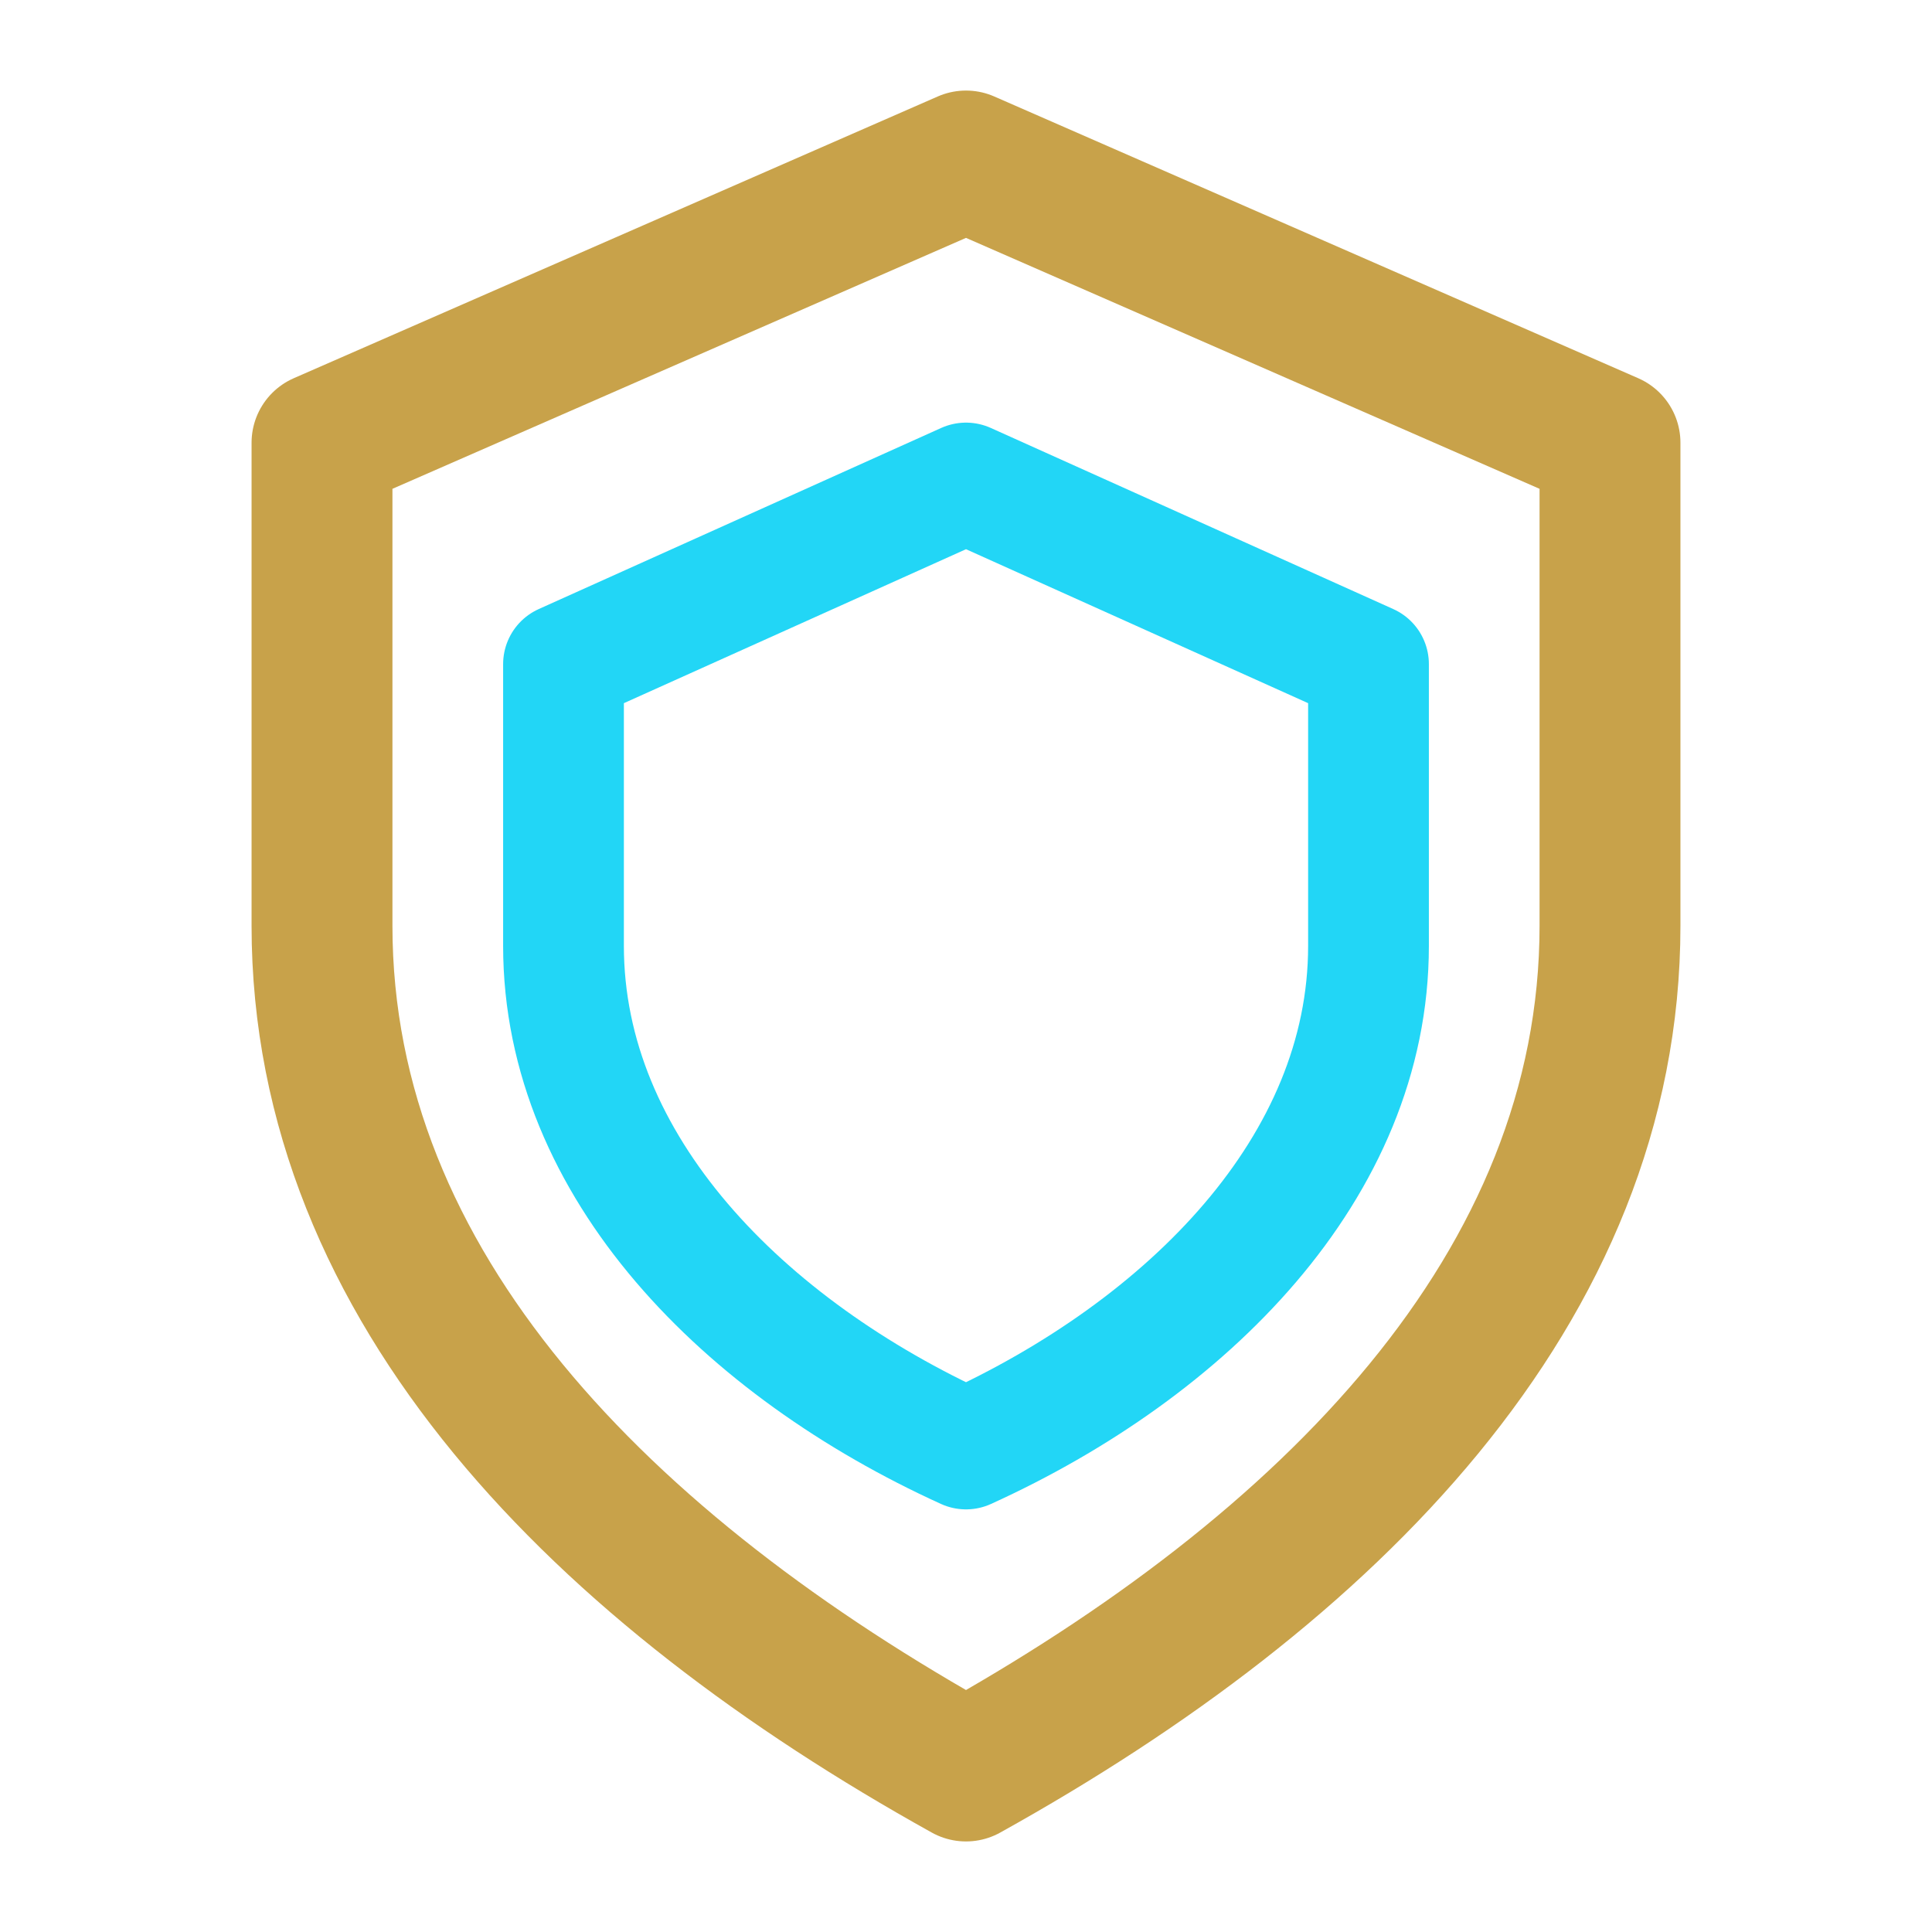
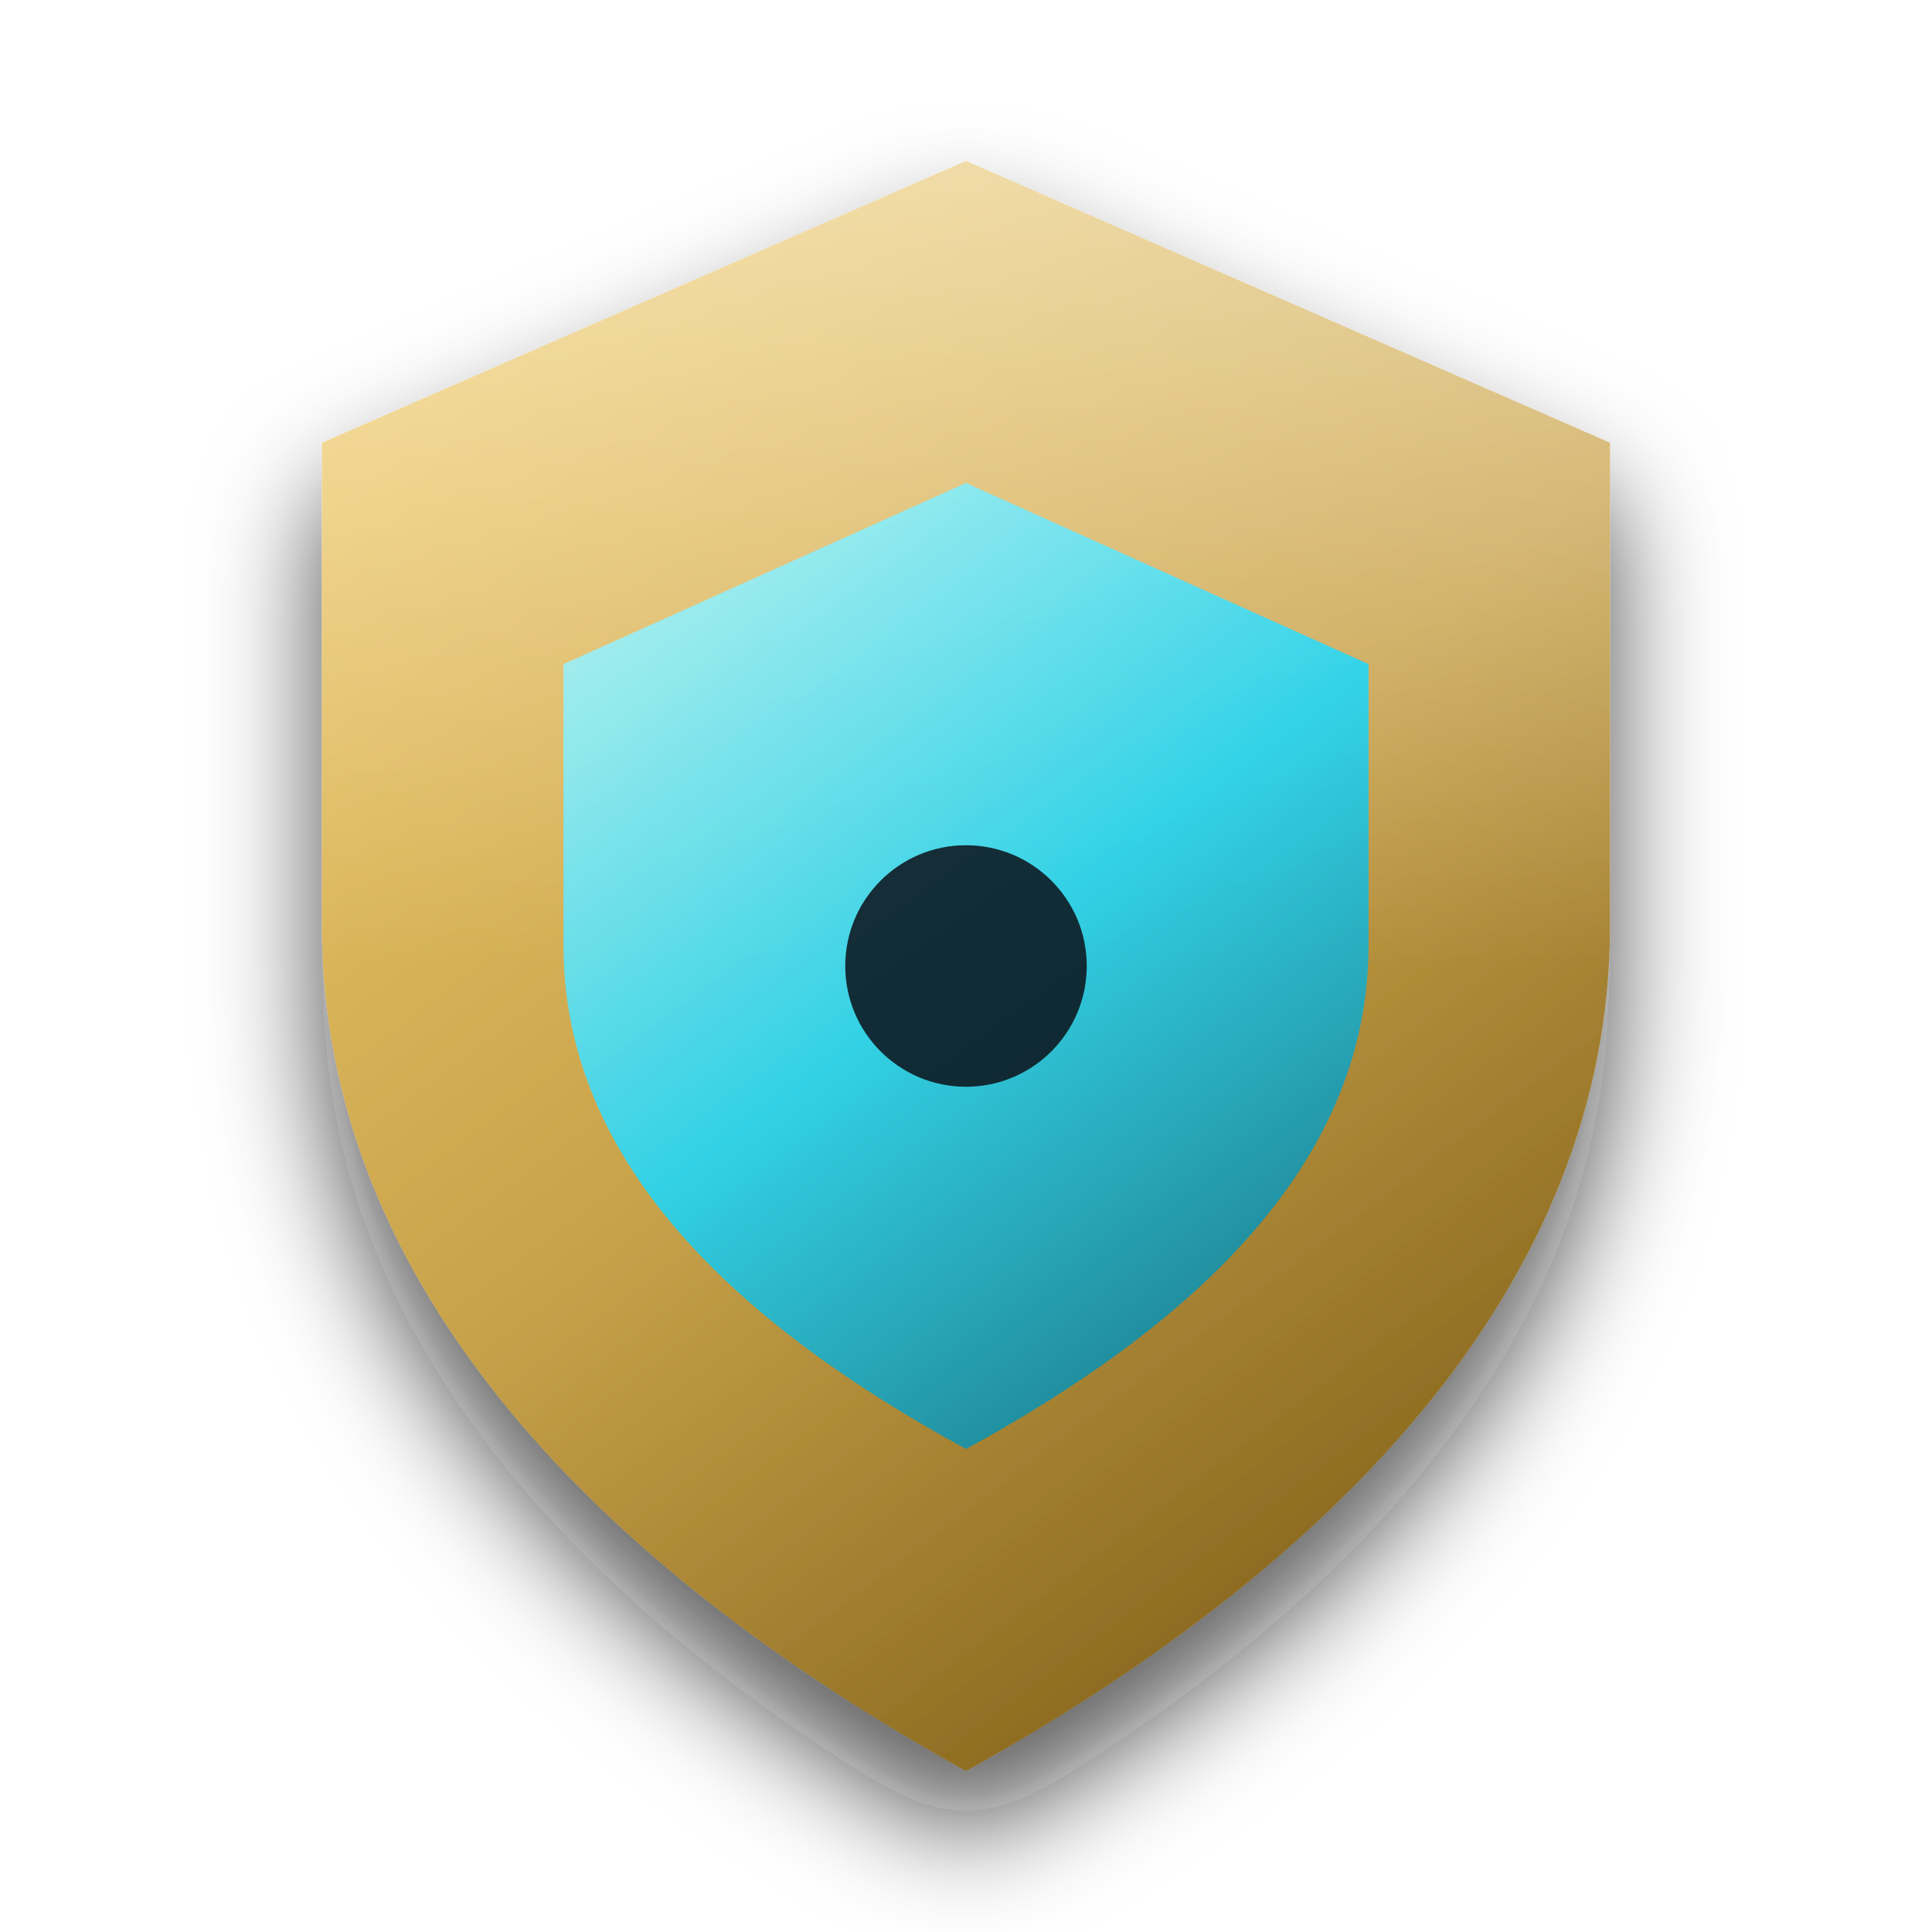
- <svg xmlns="http://www.w3.org/2000/svg" viewBox="0 0 24 24" width="24" height="24" fill="none" stroke="#C8A24A" stroke-width="1.75" stroke-linecap="round" stroke-linejoin="round">
-   <path d="M12 2 L20 5.5 V11.5 C20 16 16.5 19.5 12 22 C7.5 19.5 4 16 4 11.5 V5.5 Z" />
-   <path d="M12 6 L17 8.25 V11.75 C17 14.5 14.75 16.75 12 18 C9.25 16.75 7 14.5 7 11.75 V8.25 Z" stroke="#22D6F6" stroke-width="1.5" />
+ <svg xmlns="http://www.w3.org/2000/svg" viewBox="0 0 48 48" width="48" height="48" role="img" aria-labelledby="t d">
+   <defs>
+     <linearGradient id="se-shield" x1="0.2" y1="0" x2="0.8" y2="1">
+       <stop offset="0" stop-color="#F0CB6B" />
+       <stop offset="0.5" stop-color="#C8A24A" />
+       <stop offset="1" stop-color="#7A5A14" />
+     </linearGradient>
+     <linearGradient id="se-inner" x1="0.2" y1="0" x2="0.8" y2="1">
+       <stop offset="0" stop-color="#A8F4FB" />
+       <stop offset="0.5" stop-color="#22D6F6" />
+       <stop offset="1" stop-color="#0E7A93" />
+     </linearGradient>
+     <linearGradient id="se-hi" x1="0" y1="0" x2="0" y2="1">
+       <stop offset="0" stop-color="#ffffff" stop-opacity="0.45" />
+       <stop offset="0.5" stop-color="#ffffff" stop-opacity="0" />
+     </linearGradient>
+     <filter id="se-sh" x="-30%" y="-20%" width="160%" height="140%">
+       <feDropShadow dx="0" dy="1.6" stdDeviation="1.4" flood-color="#0B0F18" flood-opacity="0.7" />
+     </filter>
+   </defs>
+   <g filter="url(#se-sh)">
+     <path d="M24 4 L40 11 V23 C40 32 33 39 24 44 C15 39 8 32 8 23 V11 Z" fill="url(#se-shield)" />
+     <path d="M24 4 L40 11 V23 C40 32 33 39 24 44 C15 39 8 32 8 23 V11 Z" fill="url(#se-hi)" />
+   </g>
+   <path d="M24 12 L34 16.5 V23.5 C34 29 29.5 33 24 36 C18.5 33 14 29 14 23.5 V16.5 Z" fill="url(#se-inner)" opacity="0.9" />
+   <circle cx="24" cy="24" r="3" fill="#0B0F18" opacity="0.85" />
+   <circle cx="24" cy="24" r="6" fill="none" stroke="#22D6F6" stroke-width="0.6" opacity="0">
+     <animate attributeName="r" values="3;8;3" dur="2.8s" repeatCount="indefinite" />
+     <animate attributeName="opacity" values="0.6;0;0.6" dur="2.8s" repeatCount="indefinite" />
+   </circle>
</svg>
